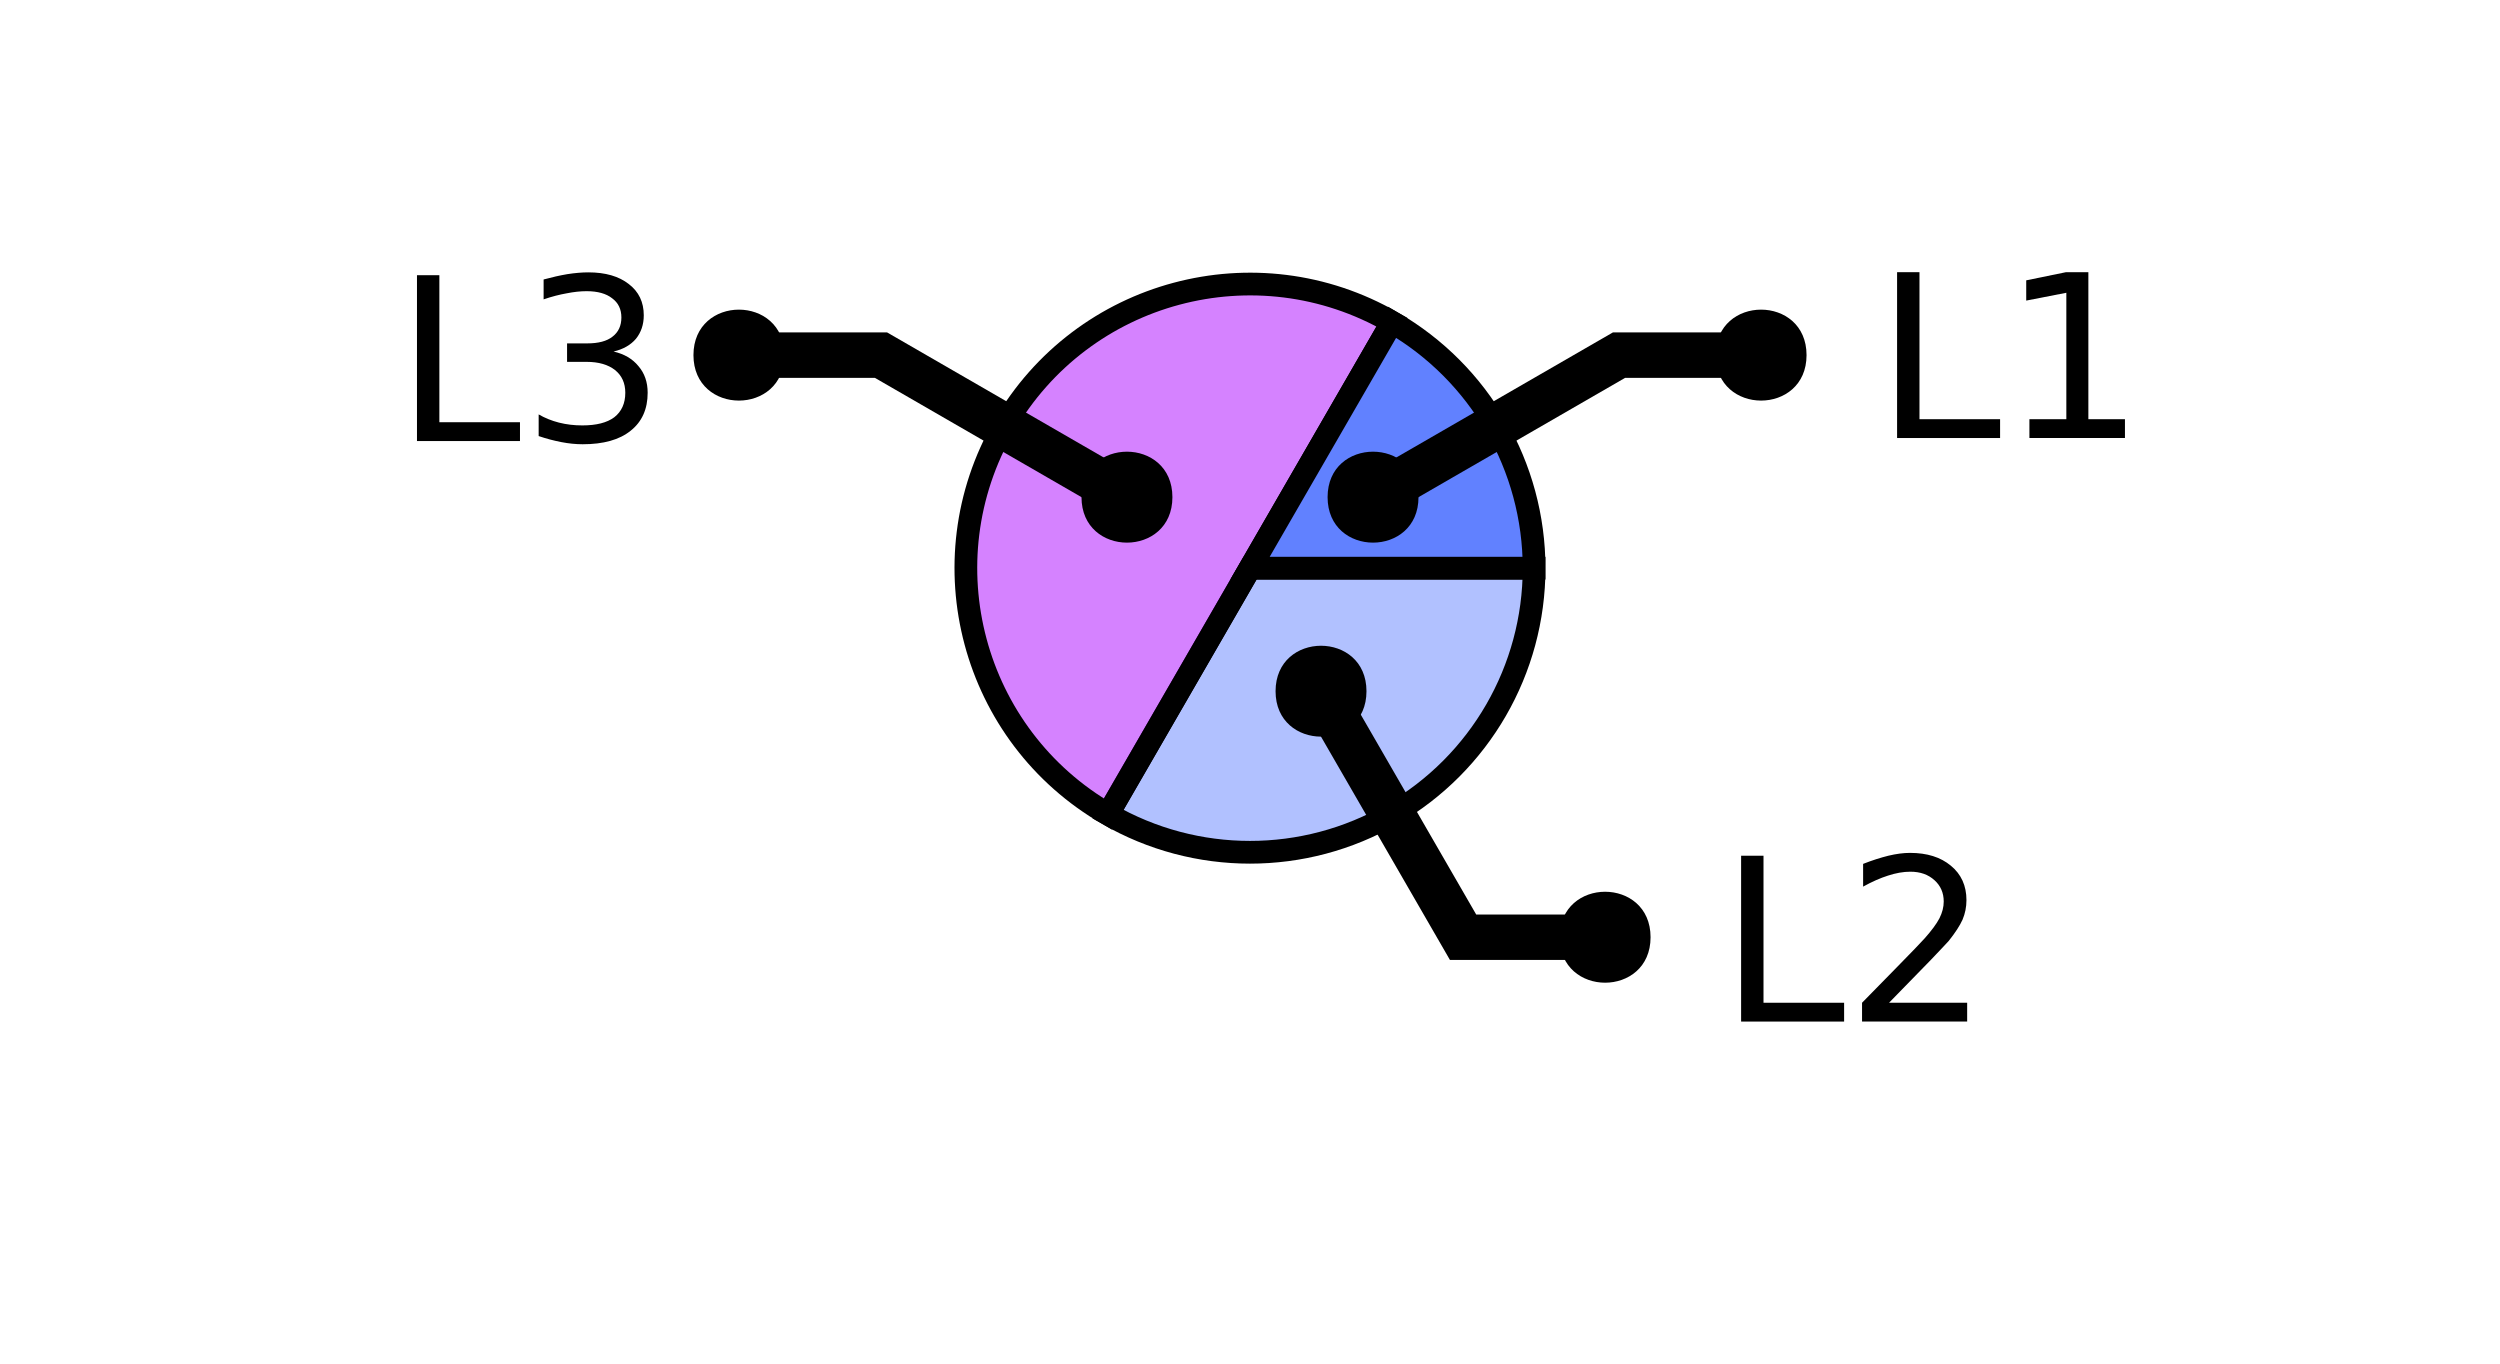
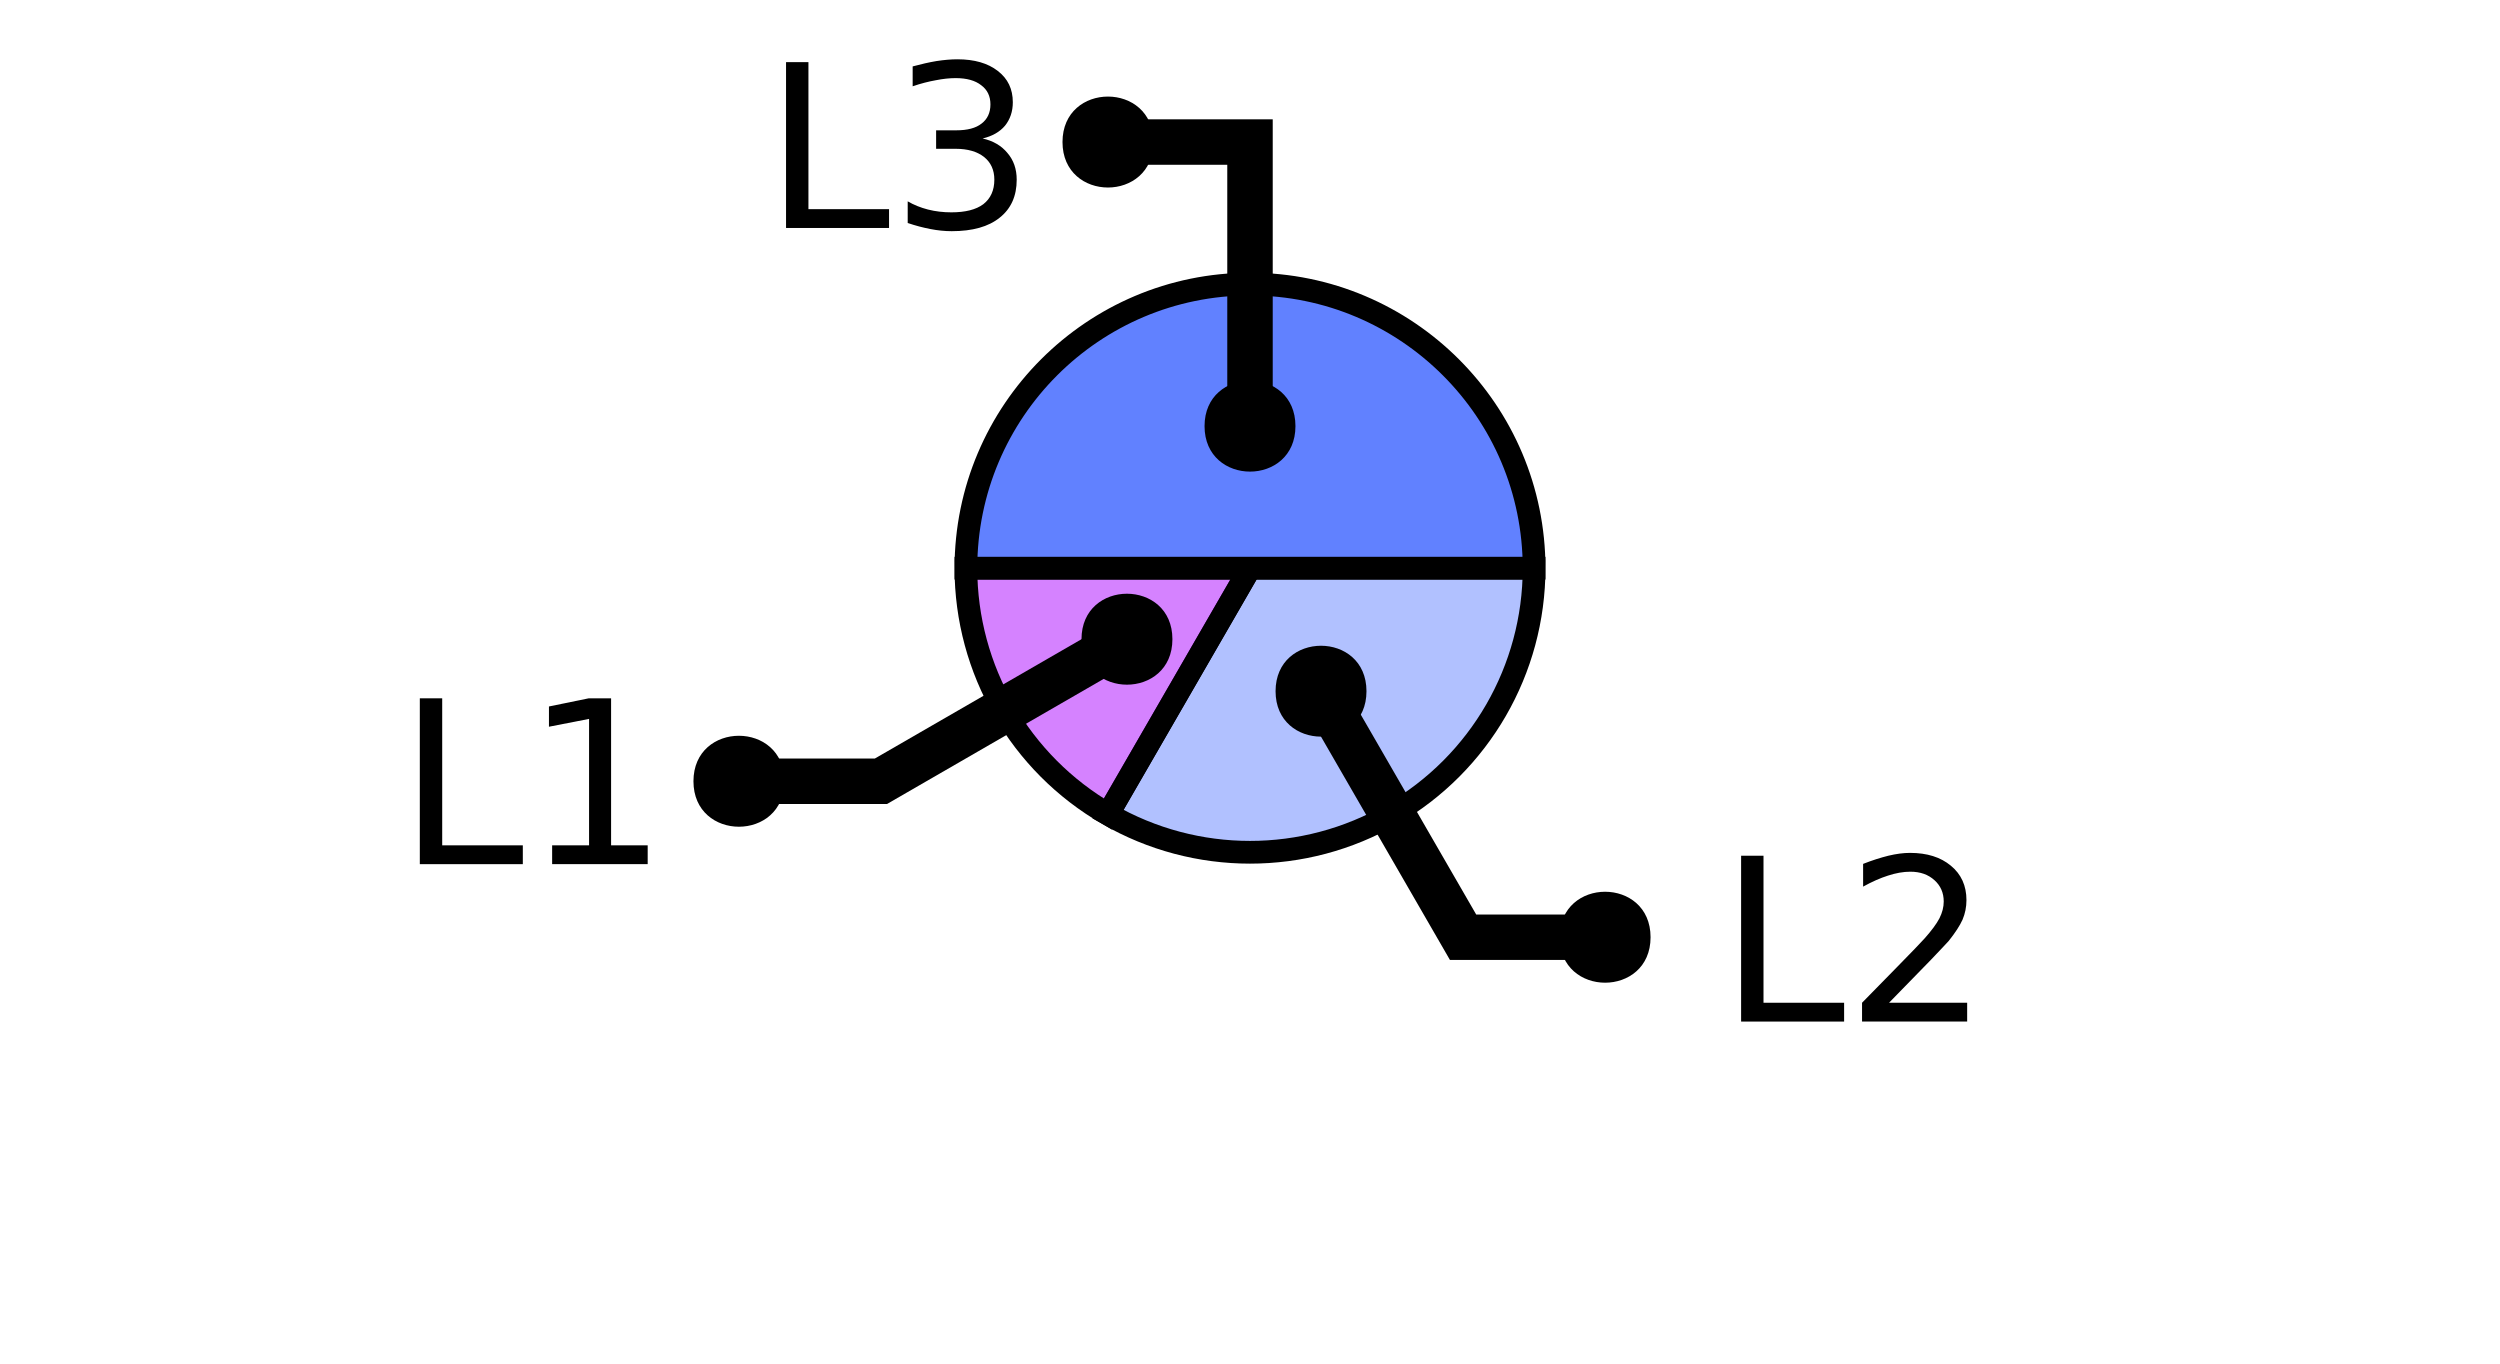
<svg xmlns="http://www.w3.org/2000/svg" xmlns:xlink="http://www.w3.org/1999/xlink" width="110pt" height="60pt" viewBox="0 0 110 60" version="1.1">
  <defs>
    <g>
      <symbol overflow="visible" id="glyph0-0">
        <path style="stroke:none;" d="M 0.5 1.766 L 0.5 -7.047 L 5.5 -7.047 L 5.5 1.766 Z M 1.062 1.219 L 4.938 1.219 L 4.938 -6.484 L 1.062 -6.484 Z M 1.062 1.219 " />
      </symbol>
      <symbol overflow="visible" id="glyph0-1">
        <path style="stroke:none;" d="M 0.984 -7.297 L 1.969 -7.297 L 1.969 -0.828 L 5.516 -0.828 L 5.516 0 L 0.984 0 Z M 0.984 -7.297 " />
      </symbol>
      <symbol overflow="visible" id="glyph0-2">
        <path style="stroke:none;" d="M 1.922 -0.828 L 5.359 -0.828 L 5.359 0 L 0.734 0 L 0.734 -0.828 C 1.109 -1.211 1.617 -1.734 2.266 -2.391 C 2.91 -3.047 3.316 -3.469 3.484 -3.656 C 3.797 -4.008 4.016 -4.305 4.141 -4.547 C 4.266 -4.797 4.328 -5.039 4.328 -5.281 C 4.328 -5.664 4.191 -5.977 3.922 -6.219 C 3.648 -6.469 3.297 -6.594 2.859 -6.594 C 2.547 -6.594 2.219 -6.535 1.875 -6.422 C 1.539 -6.316 1.176 -6.156 0.781 -5.938 L 0.781 -6.938 C 1.176 -7.094 1.547 -7.211 1.891 -7.297 C 2.234 -7.379 2.551 -7.422 2.844 -7.422 C 3.594 -7.422 4.191 -7.234 4.641 -6.859 C 5.098 -6.484 5.328 -5.977 5.328 -5.344 C 5.328 -5.039 5.27 -4.754 5.156 -4.484 C 5.039 -4.223 4.836 -3.91 4.547 -3.547 C 4.461 -3.453 4.203 -3.176 3.766 -2.719 C 3.328 -2.27 2.711 -1.641 1.922 -0.828 Z M 1.922 -0.828 " />
      </symbol>
      <symbol overflow="visible" id="glyph0-3">
-         <path style="stroke:none;" d="M 4.062 -3.938 C 4.531 -3.832 4.895 -3.617 5.156 -3.297 C 5.426 -2.984 5.562 -2.594 5.562 -2.125 C 5.562 -1.406 5.312 -0.848 4.812 -0.453 C 4.32 -0.055 3.617 0.141 2.703 0.141 C 2.398 0.141 2.086 0.109 1.766 0.047 C 1.441 -0.016 1.109 -0.102 0.766 -0.219 L 0.766 -1.172 C 1.035 -1.016 1.332 -0.895 1.656 -0.812 C 1.988 -0.727 2.332 -0.688 2.688 -0.688 C 3.301 -0.688 3.77 -0.805 4.094 -1.047 C 4.414 -1.297 4.578 -1.656 4.578 -2.125 C 4.578 -2.551 4.426 -2.883 4.125 -3.125 C 3.82 -3.363 3.406 -3.484 2.875 -3.484 L 2.016 -3.484 L 2.016 -4.297 L 2.906 -4.297 C 3.395 -4.297 3.766 -4.395 4.016 -4.594 C 4.273 -4.789 4.406 -5.07 4.406 -5.438 C 4.406 -5.801 4.27 -6.082 4 -6.281 C 3.738 -6.488 3.363 -6.594 2.875 -6.594 C 2.602 -6.594 2.312 -6.562 2 -6.5 C 1.688 -6.445 1.348 -6.359 0.984 -6.234 L 0.984 -7.109 C 1.359 -7.211 1.707 -7.289 2.031 -7.344 C 2.363 -7.395 2.672 -7.422 2.953 -7.422 C 3.703 -7.422 4.297 -7.25 4.734 -6.906 C 5.172 -6.57 5.391 -6.113 5.391 -5.531 C 5.391 -5.125 5.273 -4.781 5.047 -4.5 C 4.816 -4.227 4.488 -4.039 4.062 -3.938 Z M 4.062 -3.938 " />
+         <path style="stroke:none;" d="M 1.234 -0.828 L 2.859 -0.828 L 2.859 -6.391 L 1.094 -6.047 L 1.094 -6.938 L 2.844 -7.297 L 3.828 -7.297 L 3.828 -0.828 L 5.438 -0.828 L 5.438 0 L 1.234 0 Z M 1.234 -0.828 " />
      </symbol>
      <symbol overflow="visible" id="glyph0-4">
-         <path style="stroke:none;" d="M 1.234 -0.828 L 2.859 -0.828 L 2.859 -6.391 L 1.094 -6.047 L 1.094 -6.938 L 2.844 -7.297 L 3.828 -7.297 L 3.828 -0.828 L 5.438 -0.828 L 5.438 0 L 1.234 0 Z M 1.234 -0.828 " />
+         <path style="stroke:none;" d="M 4.062 -3.938 C 4.531 -3.832 4.895 -3.617 5.156 -3.297 C 5.426 -2.984 5.562 -2.594 5.562 -2.125 C 5.562 -1.406 5.312 -0.848 4.812 -0.453 C 4.32 -0.055 3.617 0.141 2.703 0.141 C 2.398 0.141 2.086 0.109 1.766 0.047 C 1.441 -0.016 1.109 -0.102 0.766 -0.219 L 0.766 -1.172 C 1.035 -1.016 1.332 -0.895 1.656 -0.812 C 1.988 -0.727 2.332 -0.688 2.688 -0.688 C 3.301 -0.688 3.77 -0.805 4.094 -1.047 C 4.414 -1.297 4.578 -1.656 4.578 -2.125 C 4.578 -2.551 4.426 -2.883 4.125 -3.125 C 3.82 -3.363 3.406 -3.484 2.875 -3.484 L 2.016 -3.484 L 2.016 -4.297 L 2.906 -4.297 C 3.395 -4.297 3.766 -4.395 4.016 -4.594 C 4.273 -4.789 4.406 -5.07 4.406 -5.438 C 4.406 -5.801 4.27 -6.082 4 -6.281 C 3.738 -6.488 3.363 -6.594 2.875 -6.594 C 2.602 -6.594 2.312 -6.562 2 -6.5 C 1.688 -6.445 1.348 -6.359 0.984 -6.234 L 0.984 -7.109 C 1.359 -7.211 1.707 -7.289 2.031 -7.344 C 2.363 -7.395 2.672 -7.422 2.953 -7.422 C 3.703 -7.422 4.297 -7.25 4.734 -6.906 C 5.172 -6.57 5.391 -6.113 5.391 -5.531 C 5.391 -5.125 5.273 -4.781 5.047 -4.5 C 4.816 -4.227 4.488 -4.039 4.062 -3.938 Z M 4.062 -3.938 " />
      </symbol>
    </g>
    <clipPath id="clip1">
      <path d="M 34 10 L 82 10 L 82 50 L 34 50 Z M 34 10 " />
    </clipPath>
    <clipPath id="clip2">
      <path d="M 29 2 L 99 2 L 99 50 L 29 50 Z M 29 2 " />
    </clipPath>
    <clipPath id="clip3">
      <path d="M 4 0 L 78 0 L 78 50 L 4 50 Z M 4 0 " />
    </clipPath>
-     <clipPath id="clip4">
-       <path d="M 32 0 L 106 0 L 106 50 L 32 50 Z M 32 0 " />
-     </clipPath>
  </defs>
  <g id="surface2">
    <path style=" stroke:none;fill-rule:nonzero;fill:rgb(38.039%,50.588%,100%);fill-opacity:0.49;" d="M 55 25 L 67.5 25 C 67.5 29.465 65.117 33.594 61.25 35.824 C 57.383 38.059 52.617 38.059 48.75 35.824 Z M 55 25 " />
    <g clip-path="url(#clip1)" clip-rule="nonzero">
      <path style="fill:none;stroke-width:1;stroke-linecap:butt;stroke-linejoin:miter;stroke:rgb(0%,0%,0%);stroke-opacity:1;stroke-miterlimit:10;" d="M 55 25 L 67.5 25 C 67.5 29.465 65.117 33.594 61.25 35.824 C 57.383 38.059 52.617 38.059 48.75 35.824 Z M 55 25 " />
    </g>
-     <path style="fill-rule:nonzero;fill:rgb(66.667%,0%,100%);fill-opacity:0.49;stroke-width:1;stroke-linecap:butt;stroke-linejoin:miter;stroke:rgb(0%,0%,0%);stroke-opacity:1;stroke-miterlimit:10;" d="M 55 25 L 48.75 35.824 C 42.77 32.375 40.723 24.73 44.176 18.75 C 47.625 12.77 55.27 10.723 61.25 14.176 Z M 55 25 " />
-     <path style="fill-rule:nonzero;fill:rgb(38.039%,50.588%,100%);fill-opacity:1;stroke-width:1;stroke-linecap:butt;stroke-linejoin:miter;stroke:rgb(0%,0%,0%);stroke-opacity:1;stroke-miterlimit:10;" d="M 55 25 L 61.25 14.176 C 65.117 16.406 67.5 20.535 67.5 25 Z M 55 25 " />
+     <path style="fill-rule:nonzero;fill:rgb(66.667%,0%,100%);fill-opacity:0.49;stroke-width:1;stroke-linecap:butt;stroke-linejoin:miter;stroke:rgb(0%,0%,0%);stroke-opacity:1;stroke-miterlimit:10;" d="M 55 25 L 48.75 35.824 C 44.883 33.594 42.5 29.465 42.5 25 Z M 55 25 " />
+     <path style="fill-rule:nonzero;fill:rgb(38.039%,50.588%,100%);fill-opacity:1;stroke-width:1;stroke-linecap:butt;stroke-linejoin:miter;stroke:rgb(0%,0%,0%);stroke-opacity:1;stroke-miterlimit:10;" d="M 55 25 L 42.5 25 C 42.5 18.098 48.098 12.5 55 12.5 C 61.902 12.5 67.5 18.098 67.5 25 Z M 55 25 " />
    <g style="fill:rgb(0%,0%,0%);fill-opacity:1;">
      <use xlink:href="#glyph0-1" x="75.625" y="44.949" />
      <use xlink:href="#glyph0-2" x="81.196" y="44.949" />
    </g>
    <g clip-path="url(#clip2)" clip-rule="nonzero">
      <path style="fill:none;stroke-width:2;stroke-linecap:butt;stroke-linejoin:miter;stroke:rgb(0%,0%,0%);stroke-opacity:1;stroke-miterlimit:10;" d="M 58.125 30.414 L 64.375 41.238 L 70.625 41.238 M 87.559 44.949 " />
    </g>
    <path style=" stroke:none;fill-rule:nonzero;fill:rgb(0%,0%,0%);fill-opacity:1;" d="M 60.125 30.414 C 60.125 33.078 56.125 33.078 56.125 30.414 C 56.125 27.746 60.125 27.746 60.125 30.414 L 72.625 41.238 C 72.625 43.906 68.625 43.906 68.625 41.238 C 68.625 38.57 72.625 38.57 72.625 41.238 " />
    <g style="fill:rgb(0%,0%,0%);fill-opacity:1;">
-       <use xlink:href="#glyph0-1" x="17.363" y="19.406" />
-       <use xlink:href="#glyph0-3" x="22.935" y="19.406" />
+       <use xlink:href="#glyph0-1" x="17.488" y="38.023" />
+       <use xlink:href="#glyph0-3" x="23.06" y="38.023" />
    </g>
    <g clip-path="url(#clip3)" clip-rule="nonzero">
-       <path style="fill:none;stroke-width:2;stroke-linecap:butt;stroke-linejoin:miter;stroke:rgb(0%,0%,0%);stroke-opacity:1;stroke-miterlimit:10;" d="M 49.586 21.875 L 38.762 15.625 L 32.512 15.625 M 29.297 19.406 " />
+       <path style="fill:none;stroke-width:2;stroke-linecap:butt;stroke-linejoin:miter;stroke:rgb(0%,0%,0%);stroke-opacity:1;stroke-miterlimit:10;" d="M 49.586 28.125 L 38.762 34.375 L 32.512 34.375 M 29.422 38.023 " />
    </g>
-     <path style=" stroke:none;fill-rule:nonzero;fill:rgb(0%,0%,0%);fill-opacity:1;" d="M 51.586 21.875 C 51.586 24.543 47.586 24.543 47.586 21.875 C 47.586 19.207 51.586 19.207 51.586 21.875 L 34.512 15.625 C 34.512 18.293 30.512 18.293 30.512 15.625 C 30.512 12.957 34.512 12.957 34.512 15.625 " />
+     <path style=" stroke:none;fill-rule:nonzero;fill:rgb(0%,0%,0%);fill-opacity:1;" d="M 51.586 28.125 C 51.586 30.793 47.586 30.793 47.586 28.125 C 47.586 25.457 51.586 25.457 51.586 28.125 L 34.512 34.375 C 34.512 37.043 30.512 37.043 30.512 34.375 C 30.512 31.707 34.512 31.707 34.512 34.375 " />
    <g style="fill:rgb(0%,0%,0%);fill-opacity:1;">
-       <use xlink:href="#glyph0-1" x="82.488" y="19.273" />
-       <use xlink:href="#glyph0-4" x="88.06" y="19.273" />
+       <use xlink:href="#glyph0-1" x="33.602" y="10.031" />
+       <use xlink:href="#glyph0-4" x="39.173" y="10.031" />
    </g>
-     <g clip-path="url(#clip4)" clip-rule="nonzero">
-       <path style="fill:none;stroke-width:2;stroke-linecap:butt;stroke-linejoin:miter;stroke:rgb(0%,0%,0%);stroke-opacity:1;stroke-miterlimit:10;" d="M 60.414 21.875 L 71.238 15.625 L 77.488 15.625 M 94.422 19.273 " />
-     </g>
-     <path style=" stroke:none;fill-rule:nonzero;fill:rgb(0%,0%,0%);fill-opacity:1;" d="M 62.414 21.875 C 62.414 24.543 58.414 24.543 58.414 21.875 C 58.414 19.207 62.414 19.207 62.414 21.875 L 79.488 15.625 C 79.488 18.293 75.488 18.293 75.488 15.625 C 75.488 12.957 79.488 12.957 79.488 15.625 " />
+     <path style="fill:none;stroke-width:2;stroke-linecap:butt;stroke-linejoin:miter;stroke:rgb(0%,0%,0%);stroke-opacity:1;stroke-miterlimit:10;" d="M 55 18.75 L 55 6.25 L 48.75 6.25 M 45.535 10.031 " />
+     <path style=" stroke:none;fill-rule:nonzero;fill:rgb(0%,0%,0%);fill-opacity:1;" d="M 57 18.75 C 57 21.418 53 21.418 53 18.75 C 53 16.082 57 16.082 57 18.75 L 50.75 6.25 C 50.75 8.918 46.75 8.918 46.75 6.25 C 46.75 3.582 50.75 3.582 50.75 6.25 " />
  </g>
</svg>
